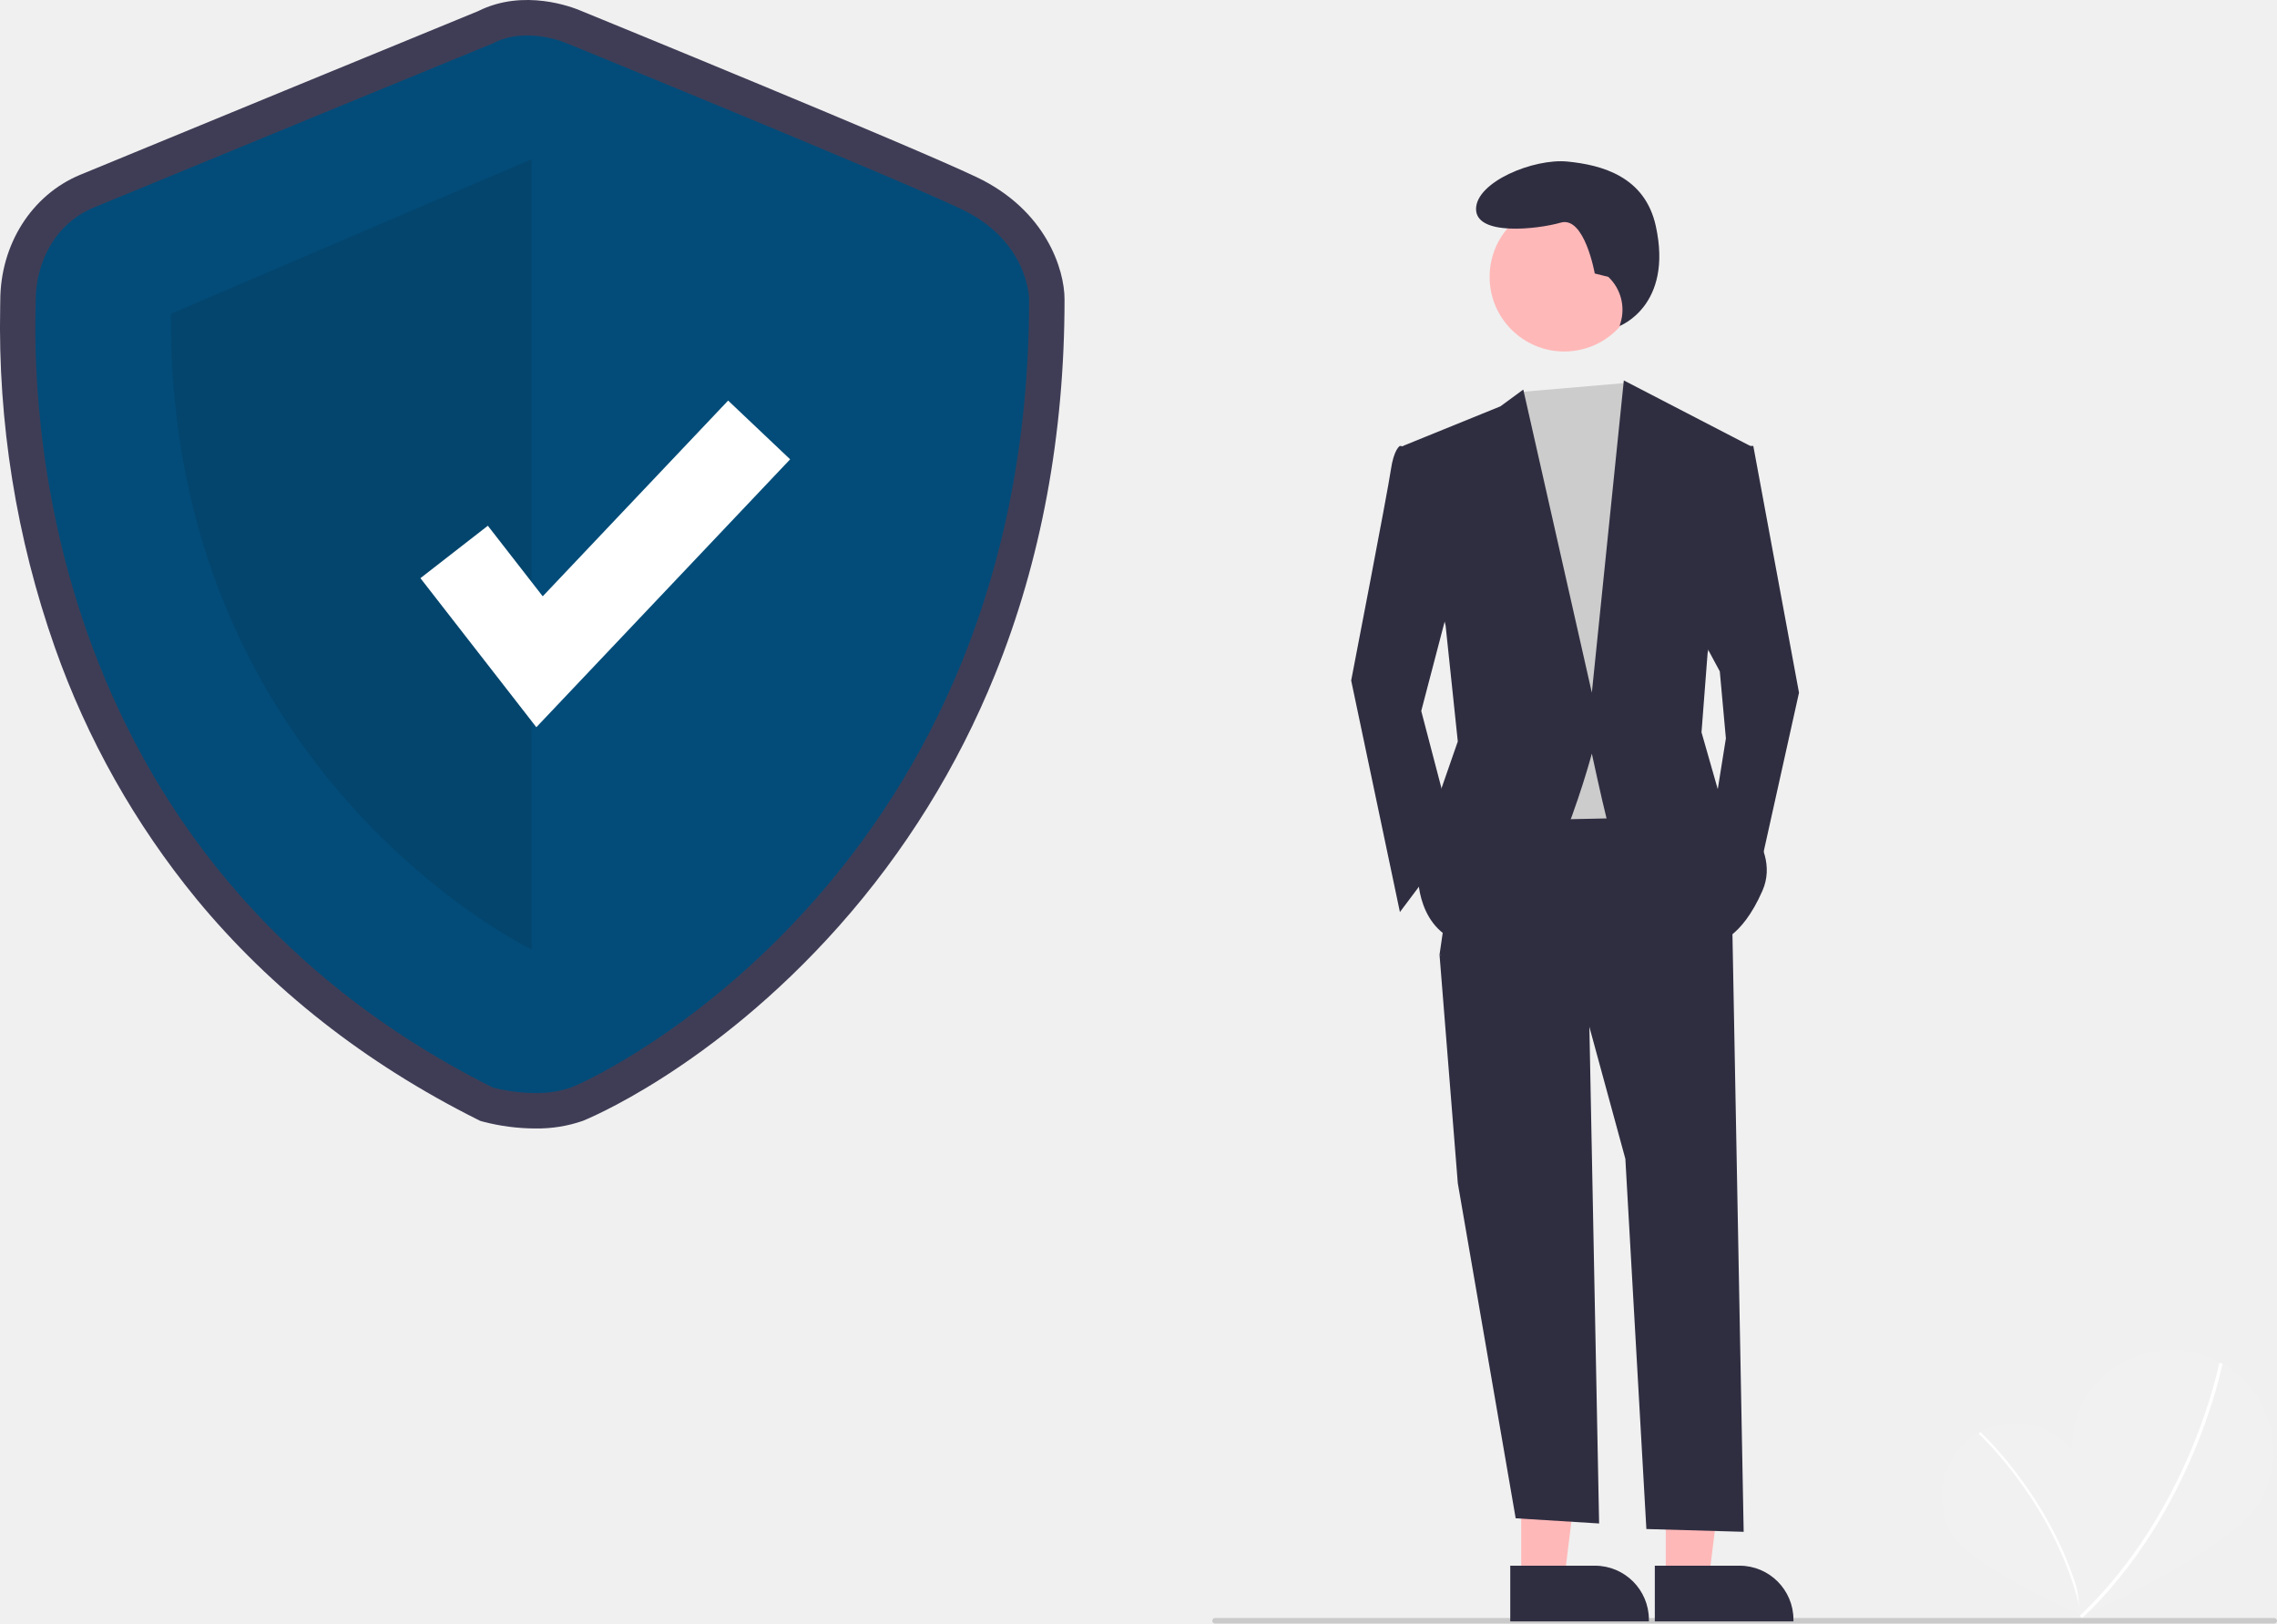
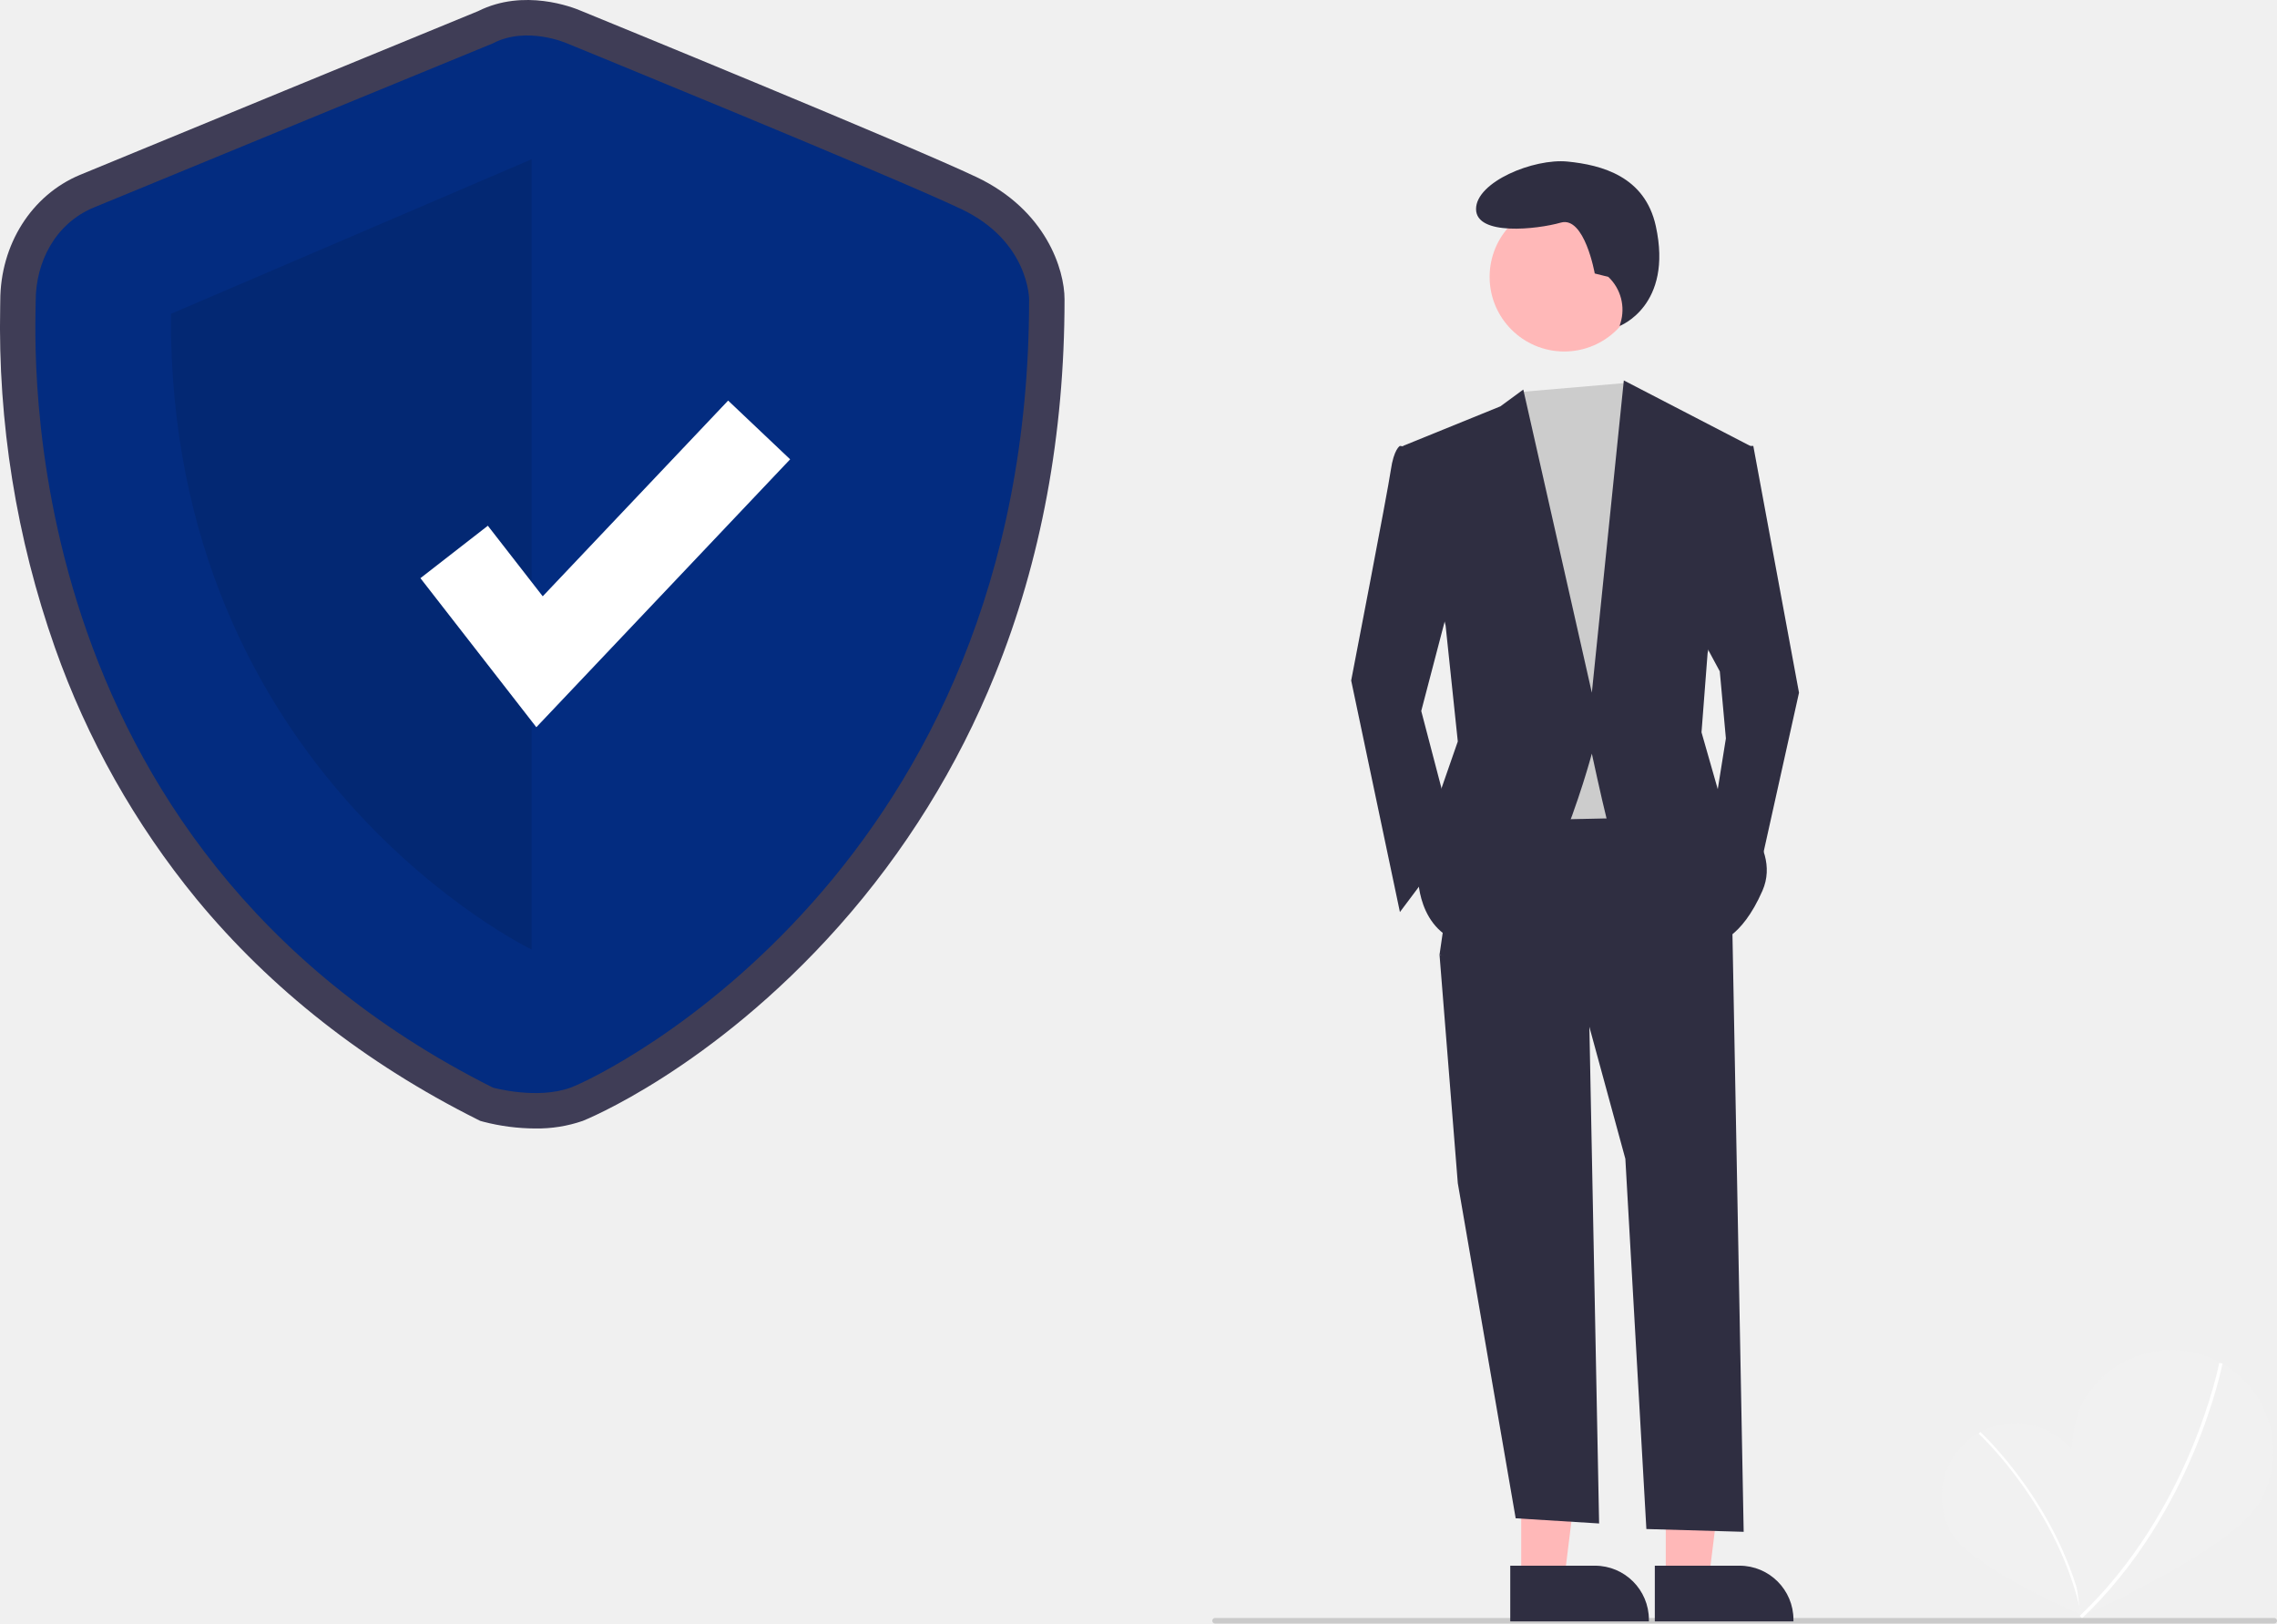
<svg xmlns="http://www.w3.org/2000/svg" data-name="Layer 1" width="819.07" height="584" viewBox="0 0 819.07 584">
  <path d="M938.366,683.359c7.184,12.698,1.092,55.585,1.092,55.585s-39.891-16.886-47.073-29.578a26.413,26.413,0,0,1,45.981-26.007Z" transform="translate(-190.4648 -158)" fill="#f1f1f1" />
  <path d="M940.037,738.889l-.847.179c-8.162-38.778-36.666-65.075-36.952-65.336l.583-.641C903.109,673.354,931.815,699.83,940.037,738.889Z" transform="translate(-190.4648 -158)" fill="#fff" />
  <path d="M1003.638,697.818c-9.748,17.683-64.706,41.638-64.706,41.638s-9.061-59.263.682-76.941a36.556,36.556,0,1,1,64.025,35.302Z" transform="translate(-190.4648 -158)" fill="#f1f1f1" />
  <path d="M939.416,740.098l-.826-.869c39.769-37.769,50.064-90.445,50.164-90.973l1.178.222C989.833,649.009,979.475,702.055,939.416,740.098Z" transform="translate(-190.4648 -158)" fill="#fff" />
  <path d="M383.03,563.919a75.19,75.19,0,0,1-18.64-2.411l-1.2-.332-1.113-.558c-40.242-20.177-74.192-46.827-100.907-79.211a299.865,299.865,0,0,1-50.949-90.47,348.21,348.21,0,0,1-19.691-122.665c.017-.876.031-1.553.031-2.019,0-20.289,11.262-38.091,28.691-45.354,13.339-5.558,134.455-55.305,143.206-58.9,16.48-8.258,34.062-1.365,36.876-.16,6.311,2.58,118.275,48.375,142.471,59.896,24.936,11.874,31.589,33.206,31.589,43.938,0,48.588-8.415,93.998-25.011,134.967a312.517,312.517,0,0,1-56.162,90.511c-45.847,51.594-91.706,69.884-92.148,70.045A50.11,50.11,0,0,1,383.03,563.919Zm-10.785-26.714c3.976.891,13.129,2.228,19.096.052,7.579-2.764,45.962-22.668,81.83-63.032,49.557-55.769,74.702-125.875,74.739-208.372-.089-1.671-1.275-13.592-17.062-21.109C507.123,233.447,390.746,185.86,389.573,185.381l-.322-.136c-2.439-1.022-10.201-3.175-15.551-.371l-1.071.499c-1.297.533-129.863,53.338-143.575,59.051-9.592,3.997-13.009,13.897-13.009,21.83,0,.58-.015,1.423-.036,2.513C214.914,325.214,227.976,464.113,372.246,537.205Z" transform="translate(-190.4648 -158)" fill="#3f3d56" />
-   <path d="M367.789,173.586S238.054,226.87,224.154,232.662s-20.85,19.692-20.85,33.592S192.879,461.532,367.789,549.228c0,0,15.875,4.392,27.919,0s164.945-78.526,164.945-283.553c0,0,0-20.85-24.325-32.434s-141.934-59.655-141.934-59.655S379.951,167.215,367.789,173.586Z" transform="translate(-190.4648 -158)" fill="#034c79" />
+   <path d="M367.789,173.586S238.054,226.87,224.154,232.662s-20.85,19.692-20.85,33.592S192.879,461.532,367.789,549.228c0,0,15.875,4.392,27.919,0s164.945-78.526,164.945-283.553c0,0,0-20.85-24.325-32.434s-141.934-59.655-141.934-59.655S379.951,167.215,367.789,173.586Z" transform="translate(-190.4648 -158)" fill="#032c80" />
  <path d="M381.689,215.286V499.537S250.796,436.53,251.954,270.887Z" transform="translate(-190.4648 -158)" opacity="0.1" />
  <polygon points="192.931 261.581 151.235 207.969 175.483 189.11 195.226 214.494 261.921 144.088 284.224 165.219 192.931 261.581" fill="#fff" />
  <path d="M1008.535,742h-381a1,1,0,0,1,0-2h381a1,1,0,0,1,0,2Z" transform="translate(-190.4648 -158)" fill="#cacaca" />
  <polygon points="547.206 568.237 562.671 568.236 570.029 508.583 547.203 508.584 547.206 568.237" fill="#ffb8b8" />
  <path d="M733.725,721.188l30.458-.001h.001a19.411,19.411,0,0,1,19.41,19.41v.631l-49.868.002Z" transform="translate(-190.4648 -158)" fill="#2f2e41" />
  <polygon points="599.206 568.237 614.671 568.236 622.029 508.583 599.203 508.584 599.206 568.237" fill="#ffb8b8" />
  <path d="M785.725,721.188l30.458-.001h.001a19.411,19.411,0,0,1,19.41,19.41v.631l-49.868.002Z" transform="translate(-190.4648 -158)" fill="#2f2e41" />
  <polygon points="571.514 358.75 575.224 548 545.213 546.139 524.393 425.597 517.817 343.408 571.514 358.75" fill="#2f2e41" />
  <path d="M813.483,484.971,817.689,709l-35-1-7.56-133.17-13.15-48.217-53.696-25.204,8.767-60.271,78.9-1.096Z" transform="translate(-190.4648 -158)" fill="#2f2e41" />
  <circle cx="562.676" cy="99.594" r="26.838" fill="#ffb8b8" />
  <polygon points="584.936 137.738 589.047 143.966 600.006 174.649 591.239 294.095 539.734 295.192 533.16 158.211 546.933 140.995 584.936 137.738" fill="#ccc" />
  <path d="M702.803,319.499l-8.767-1.096s-2.192,1.096-3.288,8.767-14.246,75.613-14.246,75.613l17.533,83.284,19.725-26.3-12.054-46.025,12.054-46.025Z" transform="translate(-190.4648 -158)" fill="#2f2e41" />
  <polygon points="624.114 160.404 630.689 160.404 647.127 249.166 631.785 318.204 616.443 293 620.826 265.604 618.635 241.496 610.964 227.249 624.114 160.404" fill="#2f2e41" />
  <path d="M768.999,257.594l-4.88-1.22s-3.66-20.739-12.199-18.299-30.498,4.88-30.498-4.88,20.739-18.299,32.938-17.079,27.779,5.267,31.718,23.178c6.314,28.713-13.026,35.965-13.026,35.965l.322-1.045a16.282,16.282,0,0,0-4.374-16.621Z" transform="translate(-190.4648 -158)" fill="#2f2e41" />
  <path d="M695.132,318.403l35.067-14.246,8.219-6.027,24.656,109.036,11.506-112.324,45.477,23.561L804.716,392.92l-2.192,28.492,6.575,23.013s23.013,16.438,15.342,33.971-16.438,18.629-16.438,18.629-37.259-35.067-39.45-43.834-5.479-24.108-5.479-24.108-18.629,70.134-40.546,69.038-21.917-24.108-21.917-24.108l5.479-24.108,8.767-25.204-4.383-41.642Z" transform="translate(-190.4648 -158)" fill="#2f2e41" />
</svg>
